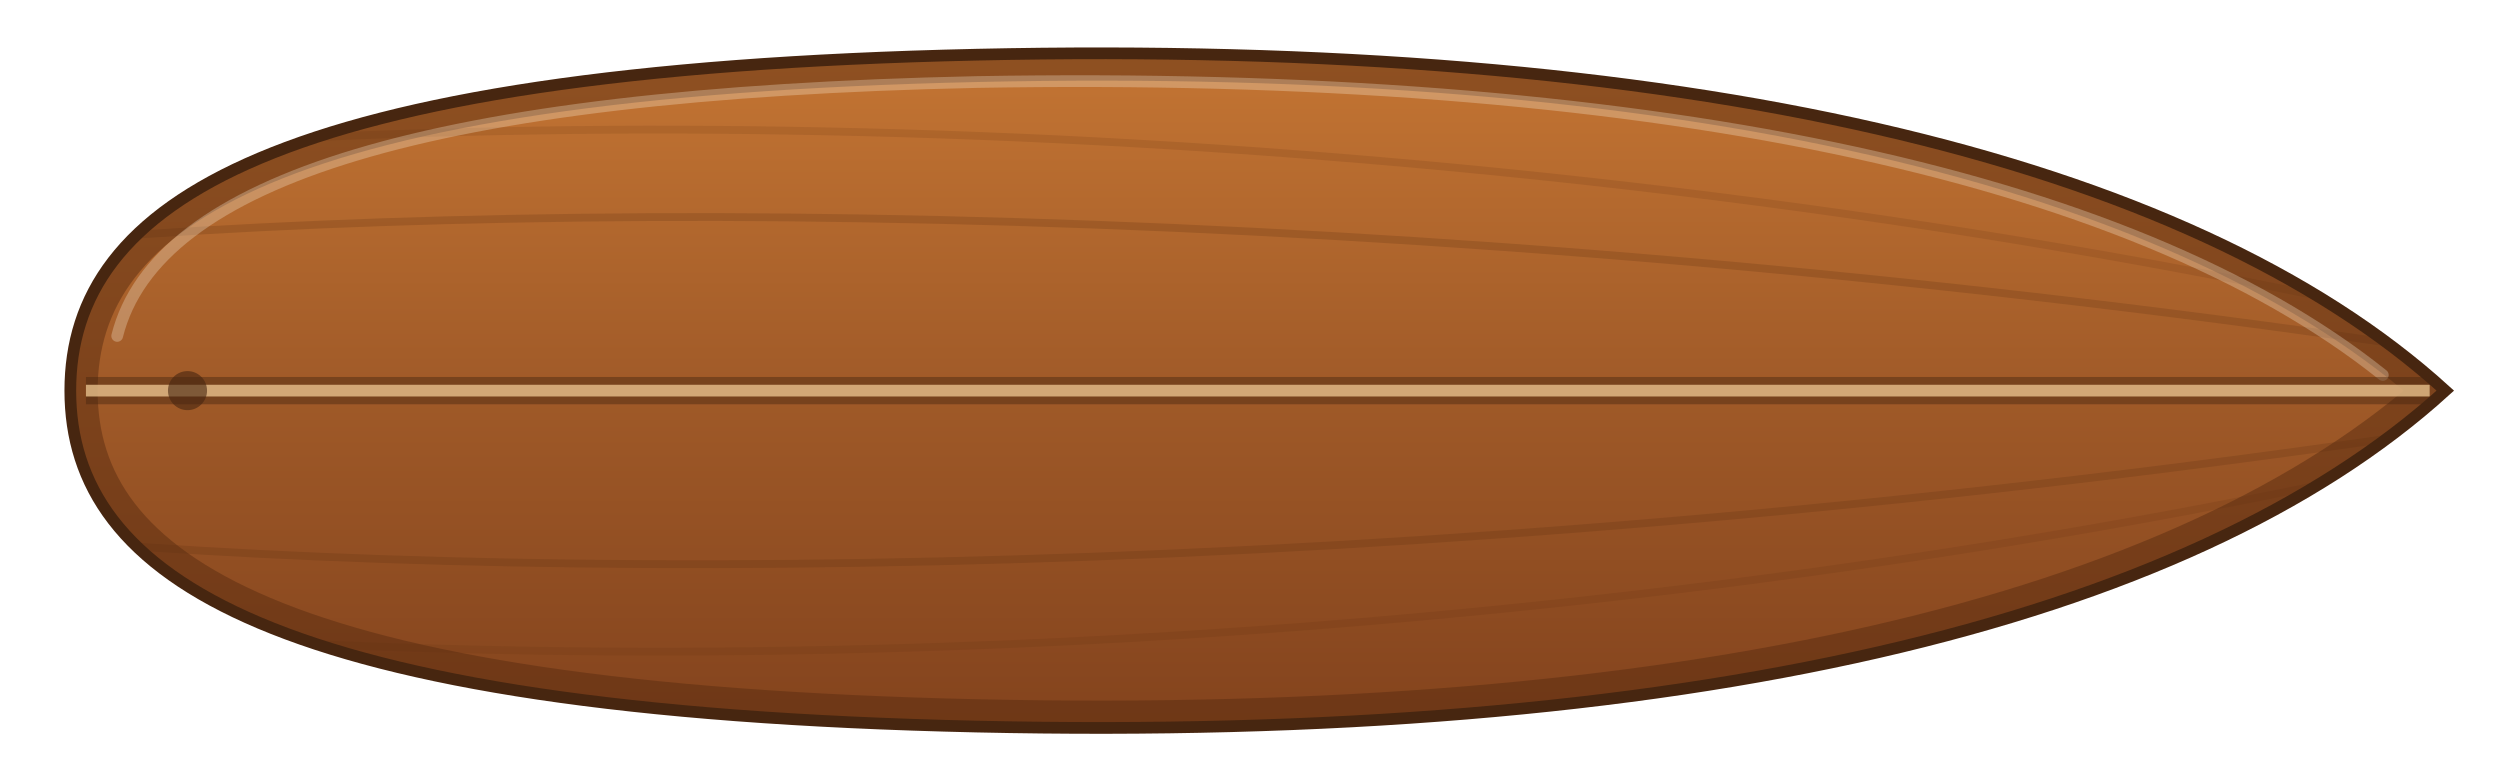
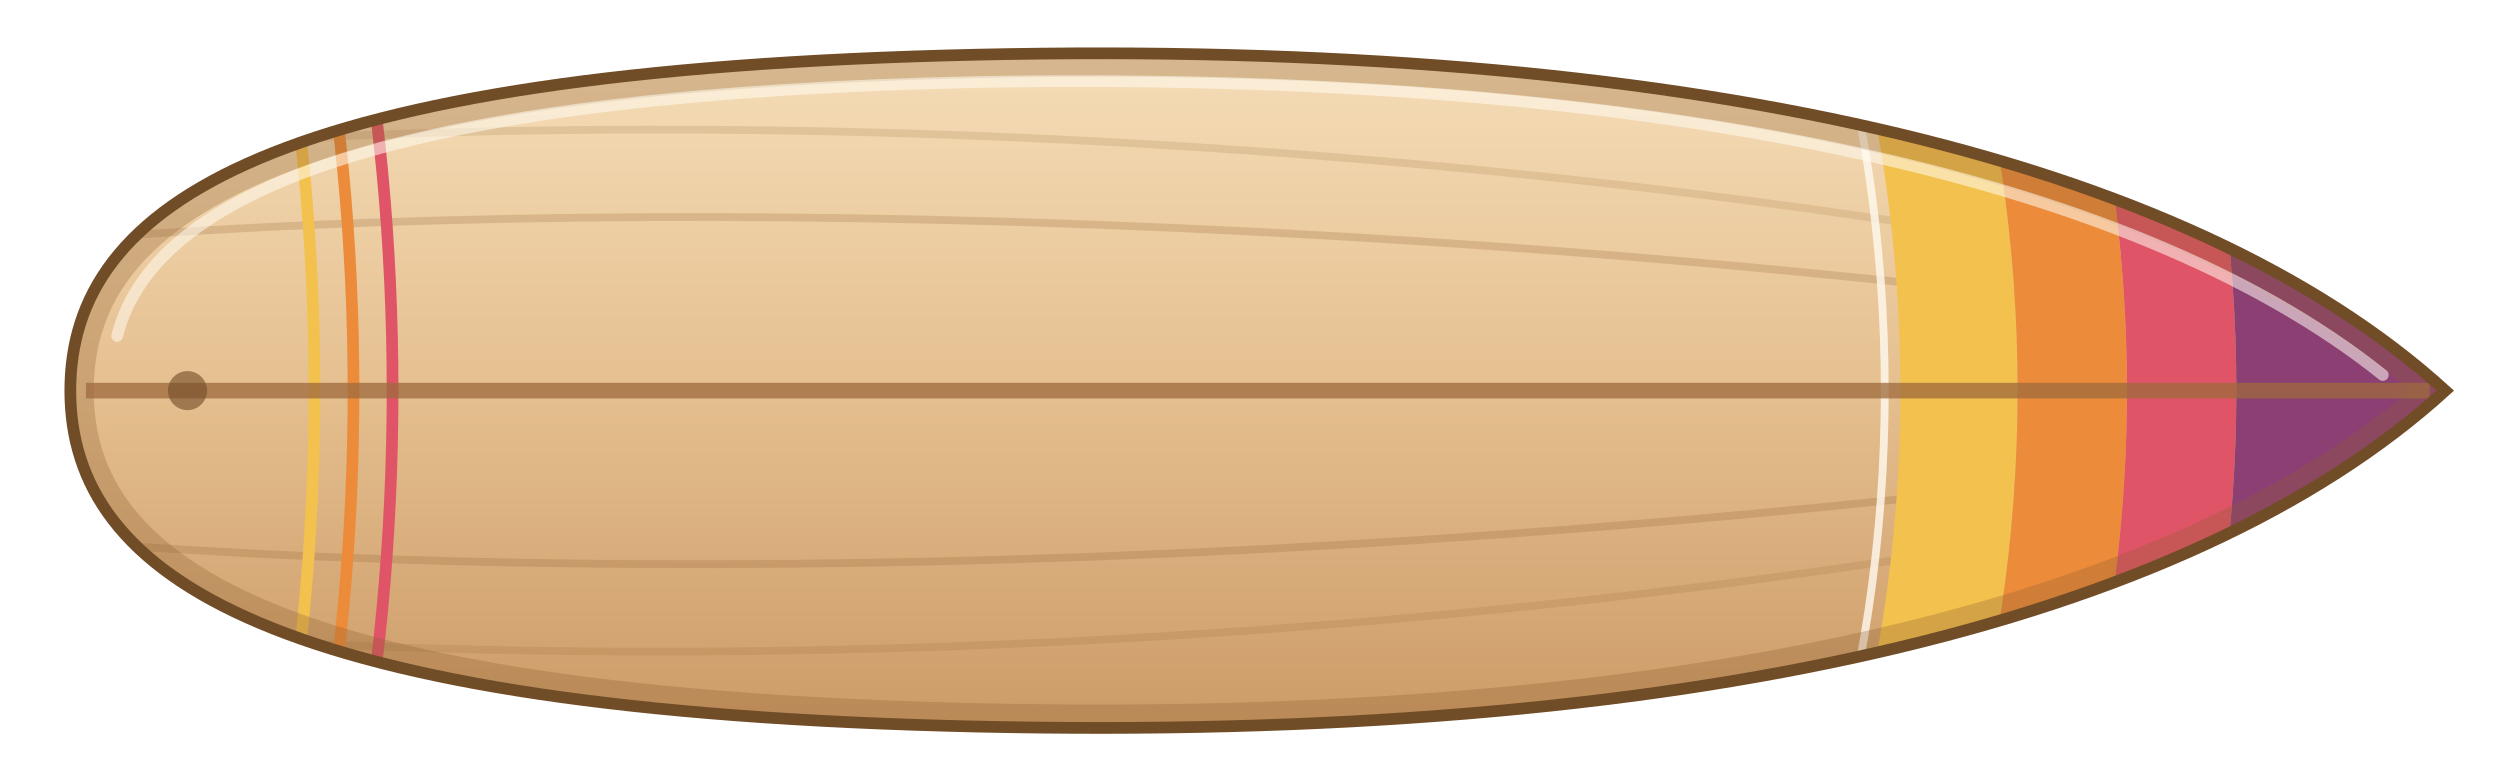
<svg xmlns="http://www.w3.org/2000/svg" viewBox="0 0 640 200" preserveAspectRatio="none">
  <defs>
    <linearGradient id="deck" x1="0" y1="0" x2="0" y2="1">
-       <stop offset="0" stop-color="#c47533" />
-       <stop offset=".5" stop-color="#a05a28" />
-       <stop offset="1" stop-color="#83431d" />
+       <stop offset="0" stop-color="#f5ddb8" />
+       <stop offset=".5" stop-color="#e5bf8f" />
+       <stop offset="1" stop-color="#cc9b67" />
    </linearGradient>
    <clipPath id="shape">
-       <path id="outline" d="M18 100C18 52 70 18 250 14C430 10 560 40 626 100C560 160 430 190 250 186C70 182 18 148 18 100Z" />
+       <path d="M18 100C18 52 70 18 250 14C430 10 560 40 626 100C560 160 430 190 250 186C70 182 18 148 18 100Z" />
    </clipPath>
  </defs>
  <path d="M18 100C18 52 70 18 250 14C430 10 560 40 626 100C560 160 430 190 250 186C70 182 18 148 18 100Z" fill="url(#deck)" />
-   <g clip-path="url(#shape)" fill="none" stroke-linecap="round">
-     <path d="M10 62C150 50 380 52 640 92" stroke="#5e2f12" stroke-opacity=".22" stroke-width="2" vector-effect="non-scaling-stroke" />
-     <path d="M10 138C150 150 380 148 640 108" stroke="#5e2f12" stroke-opacity=".22" stroke-width="2" vector-effect="non-scaling-stroke" />
-     <path d="M10 40C160 26 400 30 640 86" stroke="#5e2f12" stroke-opacity=".16" stroke-width="2" vector-effect="non-scaling-stroke" />
-     <path d="M10 160C160 174 400 170 640 114" stroke="#5e2f12" stroke-opacity=".16" stroke-width="2" vector-effect="non-scaling-stroke" />
-     <path d="M18 100C18 52 70 18 250 14C430 10 560 40 626 100C560 160 430 190 250 186C70 182 18 148 18 100Z" stroke="#5a2c10" stroke-opacity=".5" stroke-width="14" vector-effect="non-scaling-stroke" />
-     <path d="M30 86C40 46 110 24 250 21C420 18 545 44 610 96" stroke="#f6ecda" stroke-opacity=".3" stroke-width="3" vector-effect="non-scaling-stroke" />
+   <g clip-path="url(#shape)" stroke-linecap="round">
+     <g fill="none">
+       <path d="M10 62C150 50 380 52 640 92" stroke="#8d5e2f" stroke-opacity=".22" stroke-width="2" vector-effect="non-scaling-stroke" />
+       <path d="M10 138C150 150 380 148 640 108" stroke="#8d5e2f" stroke-opacity=".22" stroke-width="2" vector-effect="non-scaling-stroke" />
+       <path d="M10 40C160 26 400 30 640 86" stroke="#8d5e2f" stroke-opacity=".16" stroke-width="2" vector-effect="non-scaling-stroke" />
+       <path d="M10 160C160 174 400 170 640 114" stroke="#8d5e2f" stroke-opacity=".16" stroke-width="2" vector-effect="non-scaling-stroke" />
+     </g>
+     <path d="M470 -10C492 60 492 140 470 210H500C522 140 522 60 500 -10Z" fill="#f2c14e" />
+     <path d="M500 -10C522 60 522 140 500 210H528C550 140 550 60 528 -10Z" fill="#ec8b3a" />
+     <path d="M528 -10C550 60 550 140 528 210H556C578 140 578 60 556 -10Z" fill="#df5466" />
+     <path d="M556 -10C578 60 578 140 556 210H660C682 140 682 60 660 -10Z" fill="#8c3f73" />
+     <path d="M466 -10C488 60 488 140 466 210" fill="none" stroke="#fffaf0" stroke-opacity=".8" stroke-width="2" vector-effect="non-scaling-stroke" />
+     <g fill="none" stroke-width="3" vector-effect="non-scaling-stroke">
+       <path d="M70 -10C84 60 84 140 70 210" stroke="#f2c14e" />
+       <path d="M80 -10C94 60 94 140 80 210" stroke="#ec8b3a" />
+       <path d="M90 -10C104 60 104 140 90 210" stroke="#df5466" />
+     </g>
+     <path d="M18 100C18 52 70 18 250 14C430 10 560 40 626 100C560 160 430 190 250 186C70 182 18 148 18 100Z" fill="none" stroke="#8d5e2f" stroke-opacity=".3" stroke-width="12" vector-effect="non-scaling-stroke" />
+     <path d="M30 86C40 46 110 24 250 21C420 18 545 44 610 96" fill="none" stroke="#fffaf0" stroke-opacity=".55" stroke-width="3" vector-effect="non-scaling-stroke" />
  </g>
-   <path d="M22 100H622" stroke="#472610" stroke-opacity=".45" stroke-width="7" vector-effect="non-scaling-stroke" />
-   <path d="M22 100H622" stroke="#e8c08c" stroke-opacity=".8" stroke-width="3" vector-effect="non-scaling-stroke" />
-   <circle cx="48" cy="100" r="5" fill="#472610" fill-opacity=".6" />
-   <path d="M18 100C18 52 70 18 250 14C430 10 560 40 626 100C560 160 430 190 250 186C70 182 18 148 18 100Z" fill="none" stroke="#472610" stroke-width="3" vector-effect="non-scaling-stroke" />
+   <path d="M22 100H622" stroke="#9d693d" stroke-opacity=".75" stroke-width="4" vector-effect="non-scaling-stroke" />
+   <circle cx="48" cy="100" r="5" fill="#704c27" fill-opacity=".6" />
+   <path d="M18 100C18 52 70 18 250 14C430 10 560 40 626 100C560 160 430 190 250 186C70 182 18 148 18 100Z" fill="none" stroke="#704c27" stroke-width="3" vector-effect="non-scaling-stroke" />
</svg>
